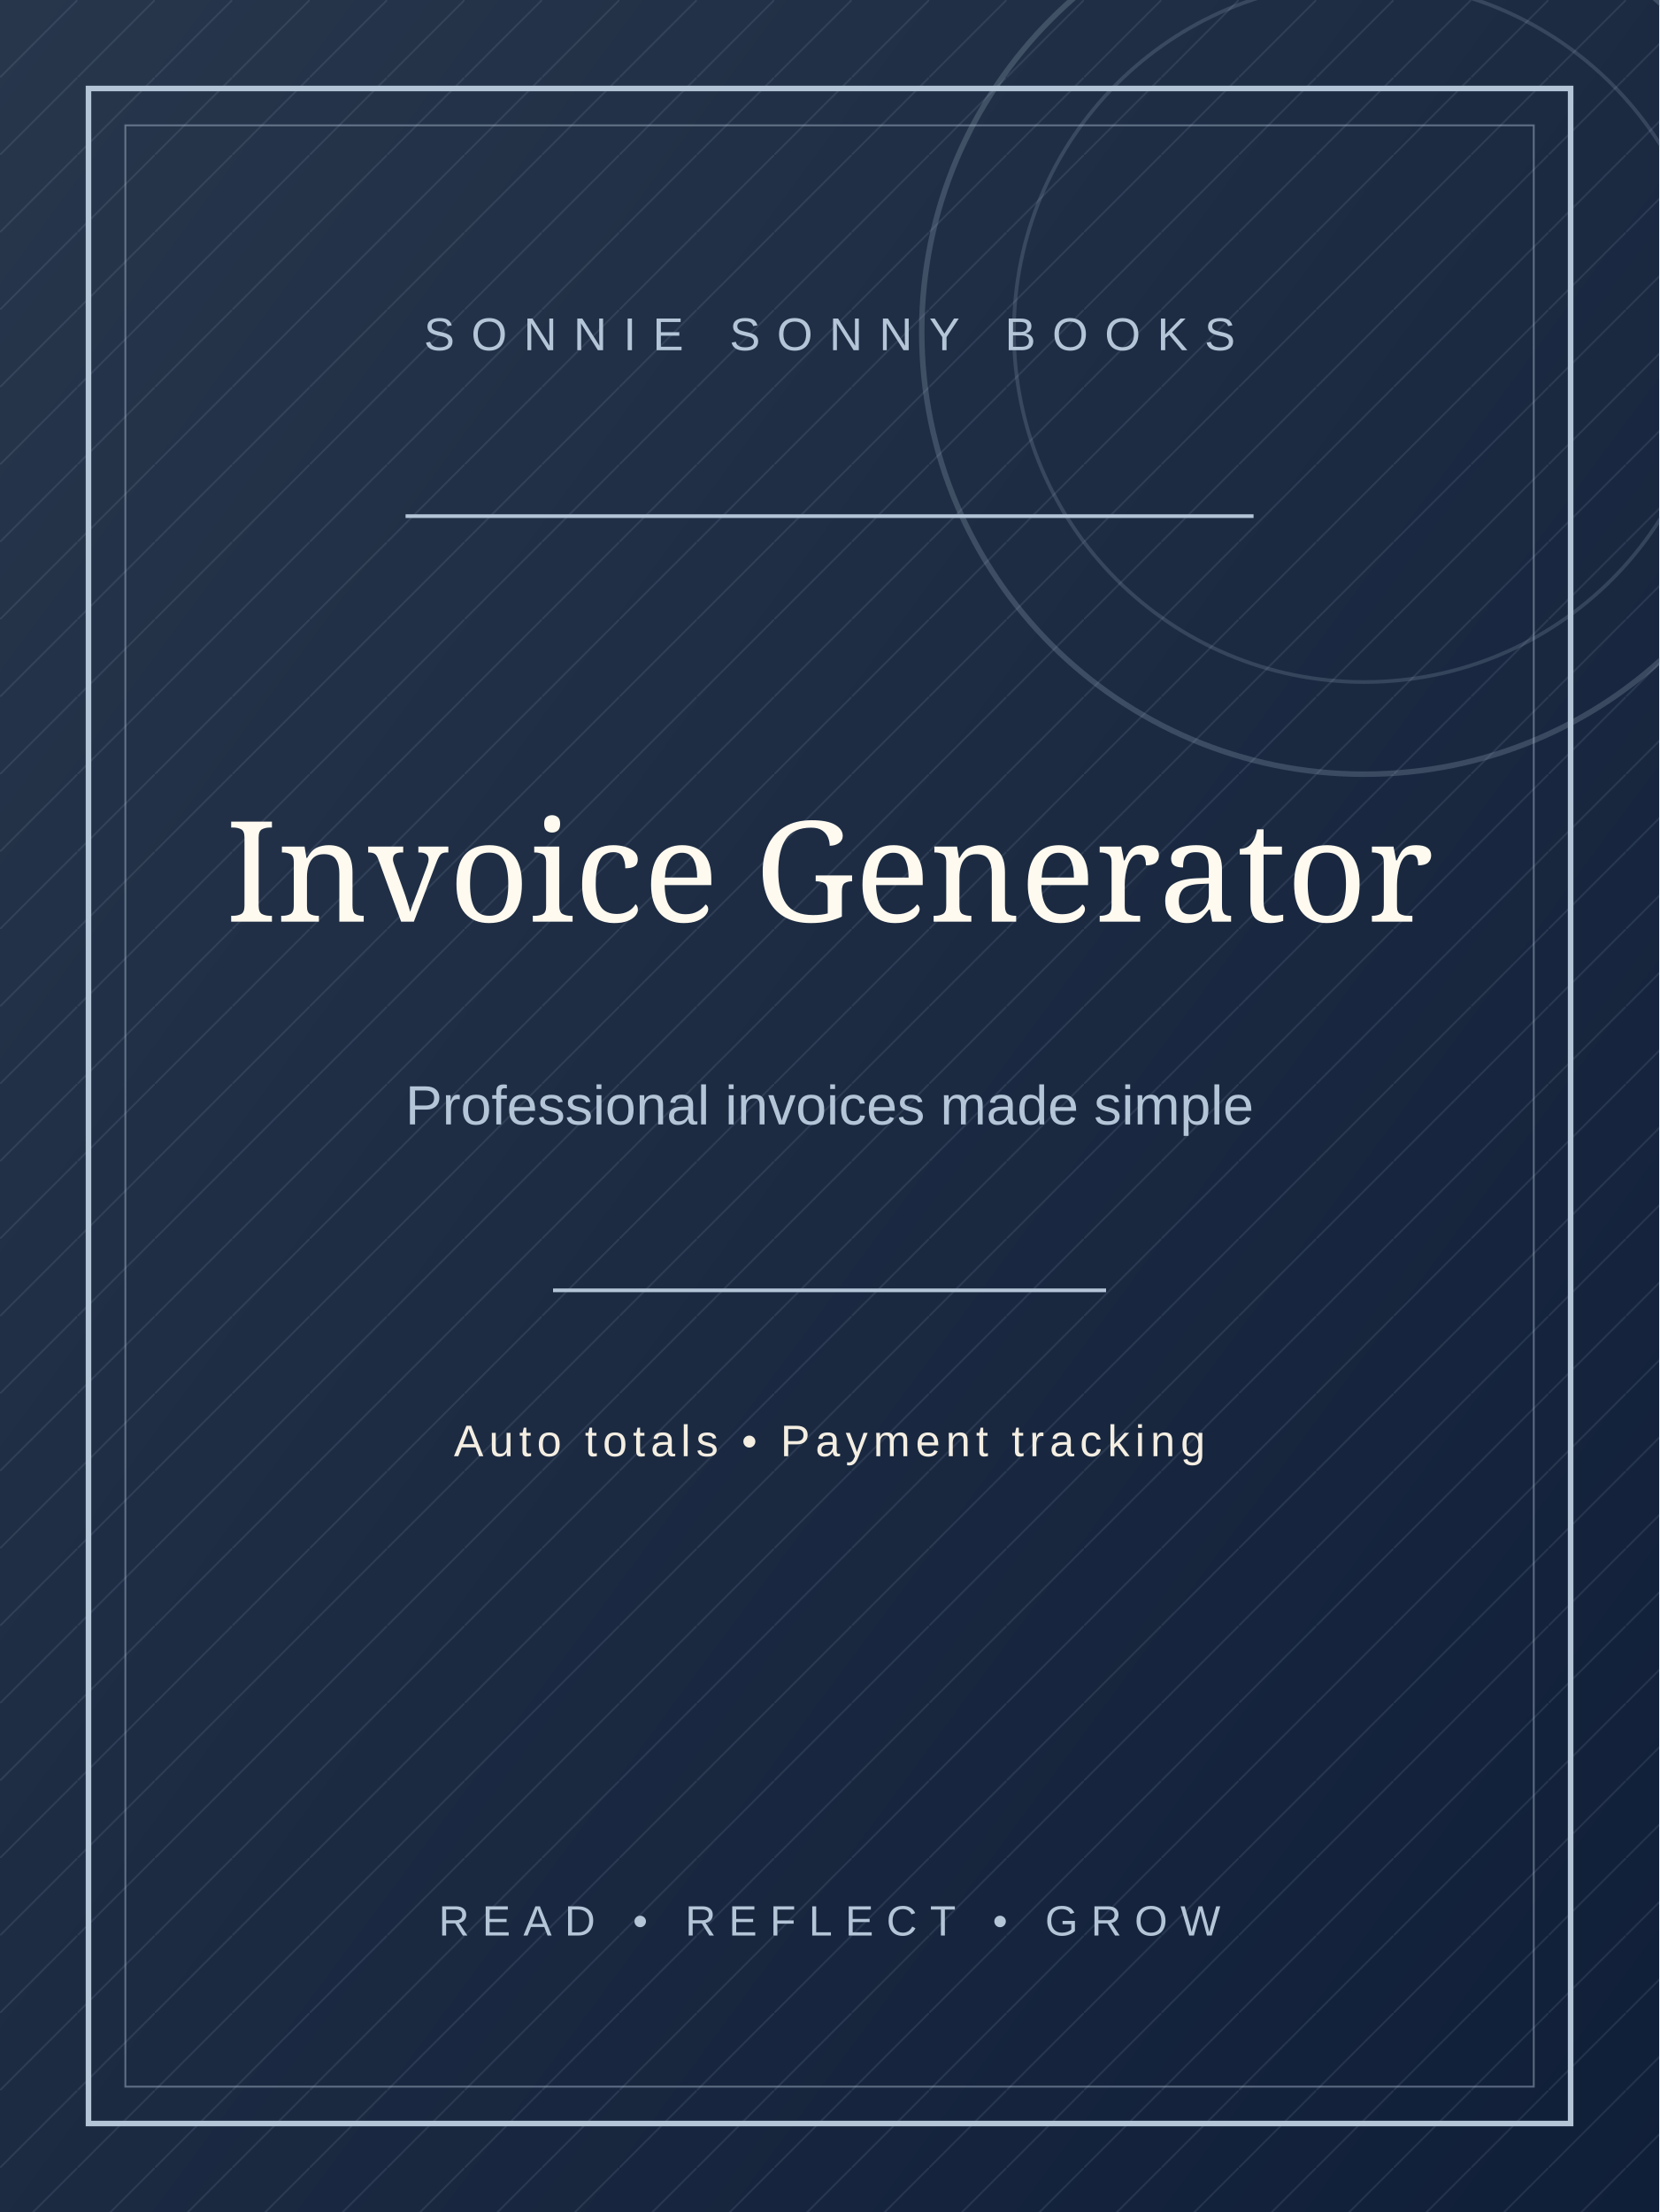
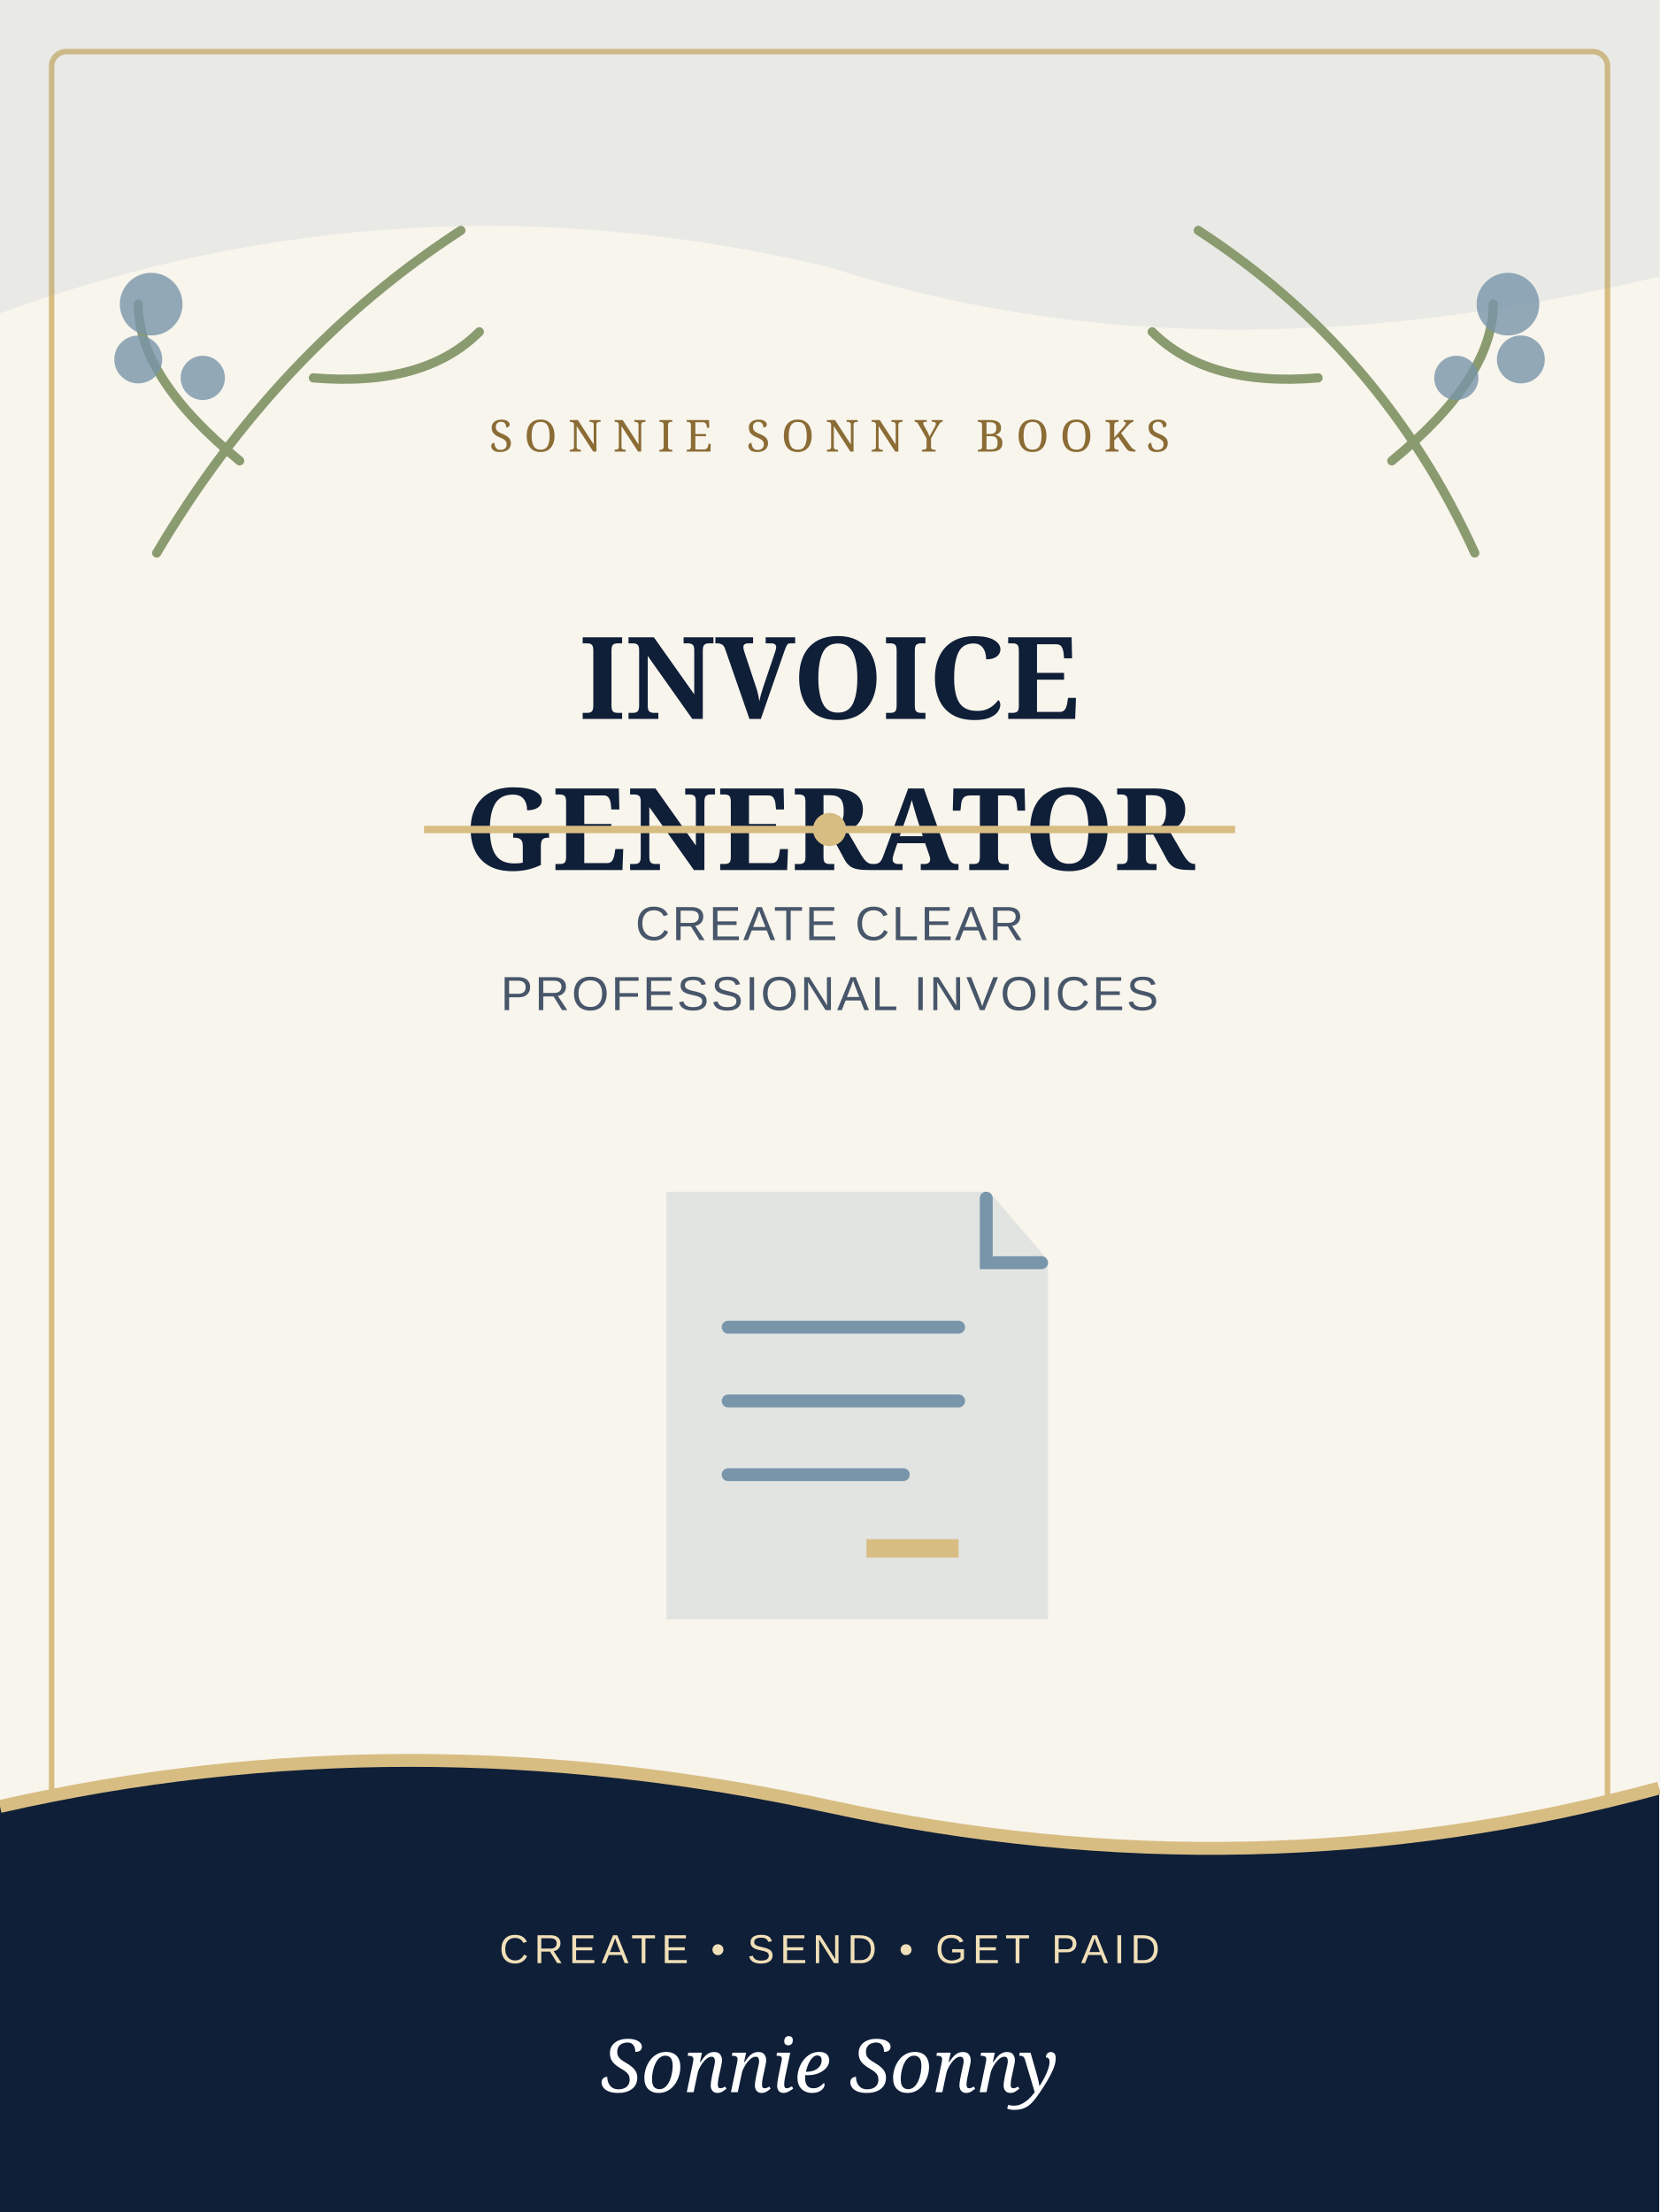
<svg xmlns="http://www.w3.org/2000/svg" width="900" height="1200" viewBox="0 0 900 1200">
-   <defs>
-     <linearGradient id="g" x1="0" y1="0" x2="1" y2="1">
-       <stop offset="0" stop-color="#27364b" />
-       <stop offset="1" stop-color="#101f38" />
-     </linearGradient>
-     <pattern id="p" width="42" height="42" patternUnits="userSpaceOnUse">
-       <path d="M0 42L42 0" stroke="#b5c5d8" stroke-opacity=".12" stroke-width="1" />
-     </pattern>
-   </defs>
-   <rect width="900" height="1200" fill="url(#g)" />
-   <rect width="900" height="1200" fill="url(#p)" />
-   <circle cx="740" cy="180" r="240" fill="none" stroke="#b5c5d8" stroke-opacity=".22" stroke-width="3" />
-   <circle cx="740" cy="180" r="190" fill="none" stroke="#b5c5d8" stroke-opacity=".18" stroke-width="2" />
-   <rect x="48" y="48" width="804" height="1104" fill="none" stroke="#b5c5d8" stroke-width="3" />
-   <rect x="68" y="68" width="764" height="1064" fill="none" stroke="#b5c5d8" stroke-opacity=".45" />
-   <text x="450" y="190" fill="#b5c5d8" font-family="Arial,sans-serif" font-size="25" letter-spacing="9" text-anchor="middle">SONNIE SONNY BOOKS</text>
-   <path d="M220 280H680" stroke="#b5c5d8" stroke-width="2" />
-   <text x="450" y="500" fill="#fffaf0" font-family="Georgia,serif" font-size="76" text-anchor="middle" font-weight="normal">Invoice Generator</text>
-   <text x="450" y="610" fill="#b5c5d8" font-family="Arial,sans-serif" font-size="30" text-anchor="middle">Professional invoices made simple</text>
-   <path d="M300 700H600" stroke="#b5c5d8" stroke-width="2" />
-   <text x="450" y="790" fill="#f4eee2" font-family="Arial,sans-serif" font-size="24" letter-spacing="3" text-anchor="middle">Auto totals • Payment tracking</text>
-   <text x="450" y="1050" fill="#b5c5d8" font-family="Arial,sans-serif" font-size="23" letter-spacing="7" text-anchor="middle">READ • REFLECT • GROW</text>
+   <rect width="900" height="1200" fill="#f8f5ed" />
+   <rect x="28" y="28" width="844" height="1144" rx="8" fill="none" stroke="#d8bd83" stroke-width="3" />
+   <path d="M0 0 H900 V150 Q650 210 450 145 Q220 90 0 170Z" fill="#7895aa" opacity=".12" />
+   <g fill="none" stroke="#8b9b70" stroke-width="5" stroke-linecap="round">
+     <path d="M85 300 Q150 190 250 125 M130 250 Q75 205 75 165 M170 205 Q230 210 260 180 M800 300 Q750 190 650 125 M755 250 Q810 205 810 165 M715 205 Q655 210 625 180" />
+   </g>
+   <g fill="#7895aa" opacity=".8">
+     <circle cx="82" cy="165" r="17" />
+     <circle cx="75" cy="195" r="13" />
+     <circle cx="110" cy="205" r="12" />
+     <circle cx="818" cy="165" r="17" />
+     <circle cx="825" cy="195" r="13" />
+     <circle cx="790" cy="205" r="12" />
+   </g>
+   <text x="450" y="245" text-anchor="middle" class="brand">SONNIE SONNY BOOKS</text>
+   <text x="450" y="390" text-anchor="middle" class="title">INVOICE</text>
+   <text x="450" y="472" text-anchor="middle" class="title">GENERATOR</text>
+   <path d="M230 450 H670" stroke="#d8bd83" stroke-width="4" />
+   <circle cx="450" cy="450" r="9" fill="#d8bd83" />
+   <text x="450" y="510" text-anchor="middle" class="sub">CREATE CLEAR</text>
+   <text x="450" y="548" text-anchor="middle" class="sub">PROFESSIONAL INVOICES</text>
+   <path d="M365 650 H535 L565 685 V875 H365Z" fill="#7895aa" opacity=".18" stroke="#7895aa" stroke-width="7" />
+   <path d="M535 650 V685 H565 M395 720 H520 M395 760 H520 M395 800 H490" fill="none" stroke="#7895aa" stroke-width="7" stroke-linecap="round" />
+   <path d="M470 840 H520" stroke="#d8bd83" stroke-width="10" />
+   <path d="M0 980 Q220 930 450 980 Q680 1030 900 970 V1200 H0Z" fill="#101f38" />
+   <path d="M0 980 Q220 930 450 980 Q680 1030 900 970" fill="none" stroke="#d8bd83" stroke-width="7" />
+   <text x="450" y="1065" text-anchor="middle" class="tag">CREATE • SEND • GET PAID</text>
+   <text x="450" y="1135" text-anchor="middle" class="author">Sonnie Sonny</text>
+   <style>.brand{font:24px Georgia,serif;letter-spacing:6px;fill:#8b6c35}.title{font: bold 62px Georgia,serif;fill:#101f38}.sub{font:26px Arial,sans-serif;letter-spacing:1.2px;fill:#48566a}.tag{font:22px Arial,sans-serif;letter-spacing:3px;fill:#f0dfb7}.author{font:italic 40px Georgia,serif;fill:#fff}</style>
</svg>
